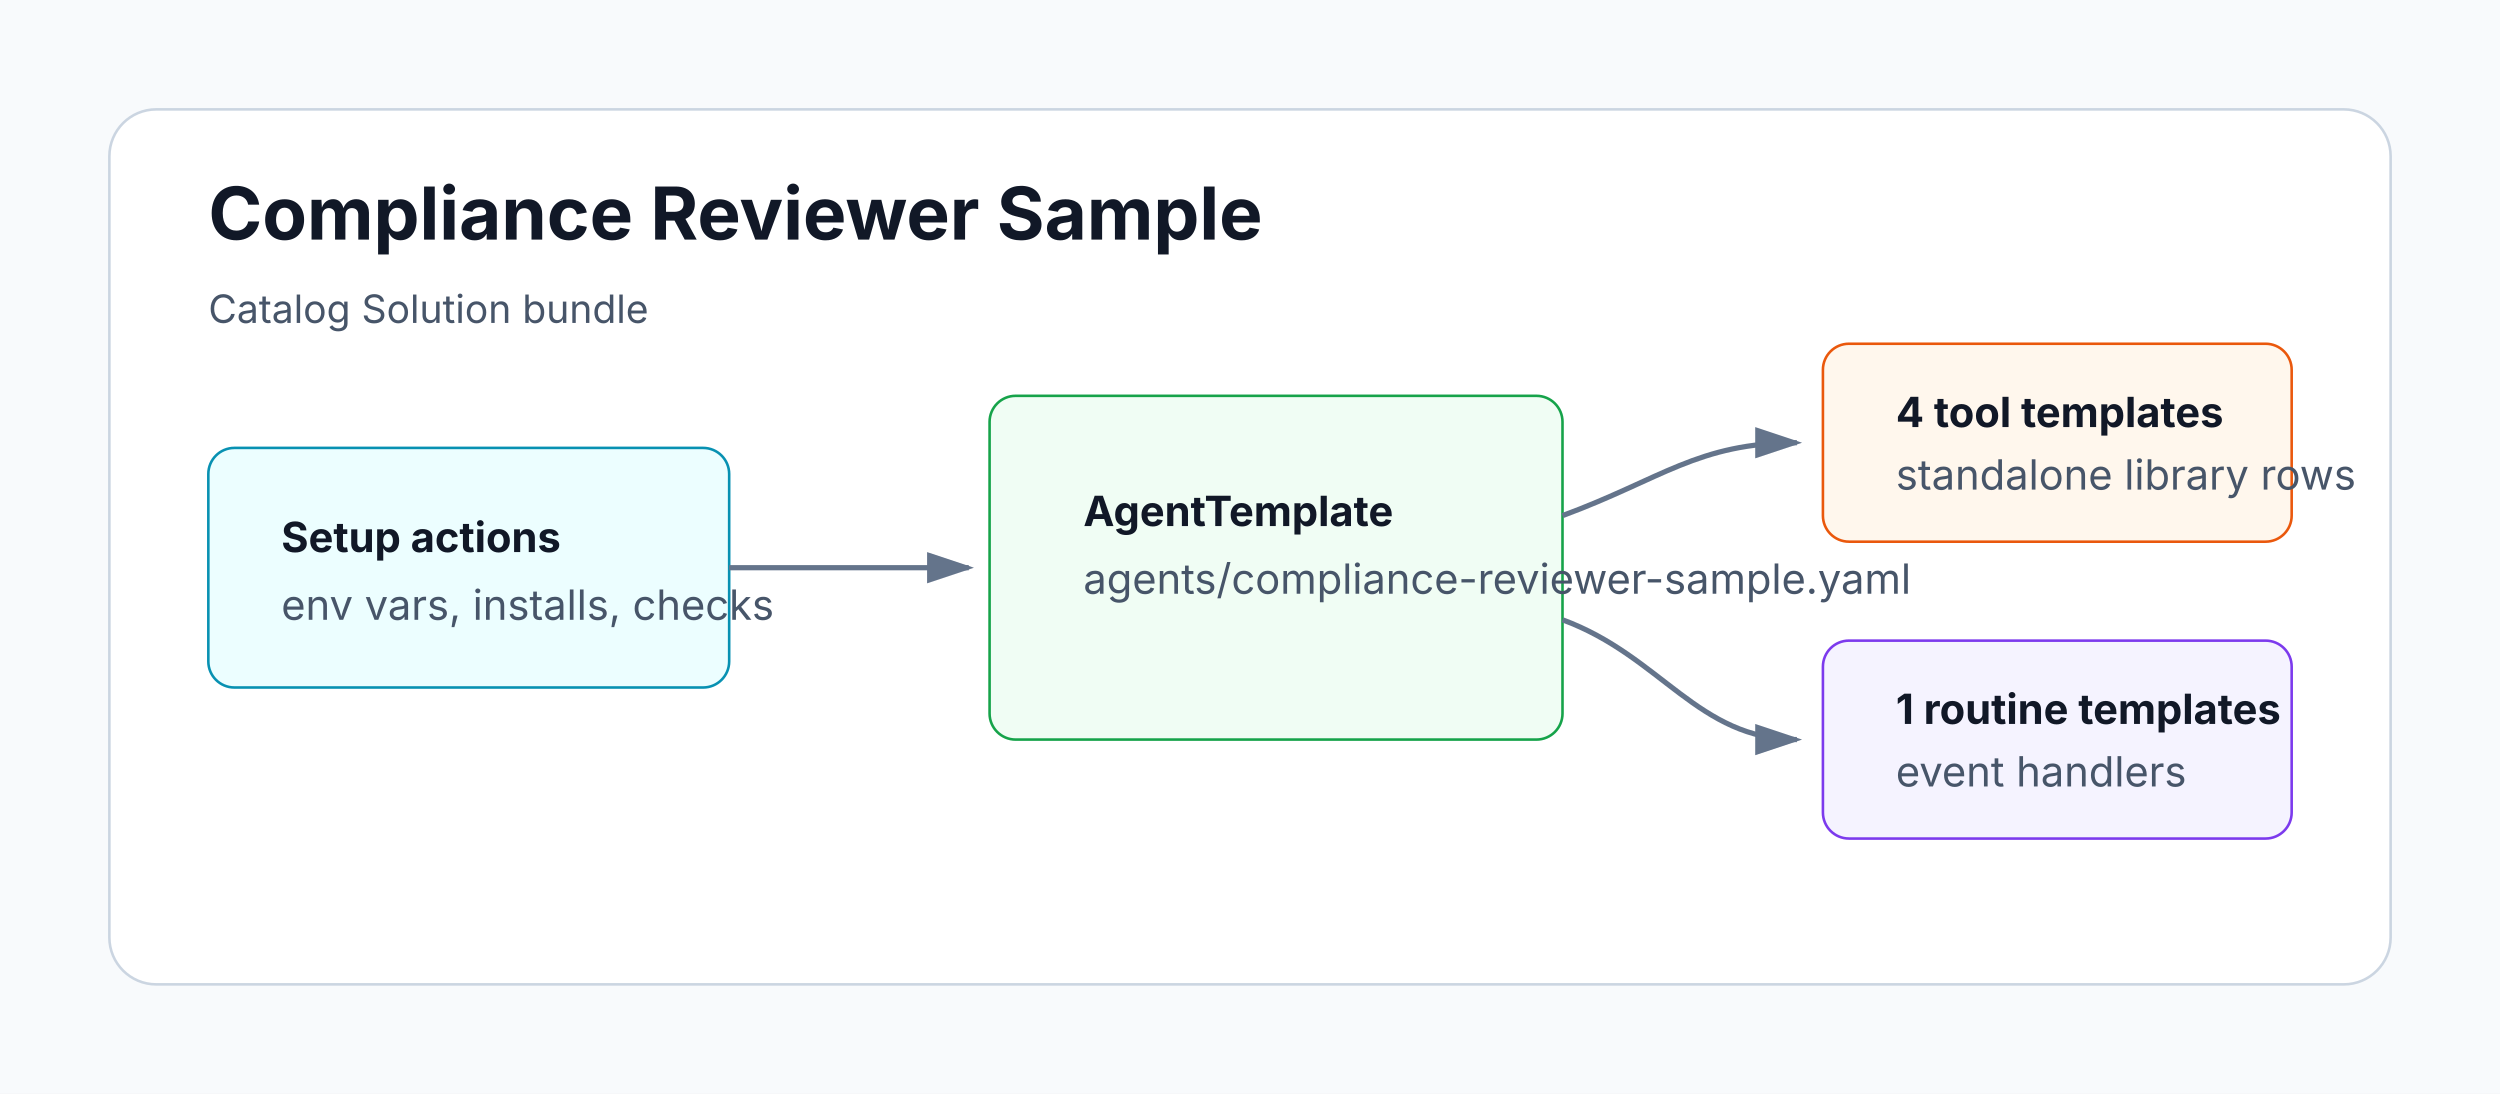
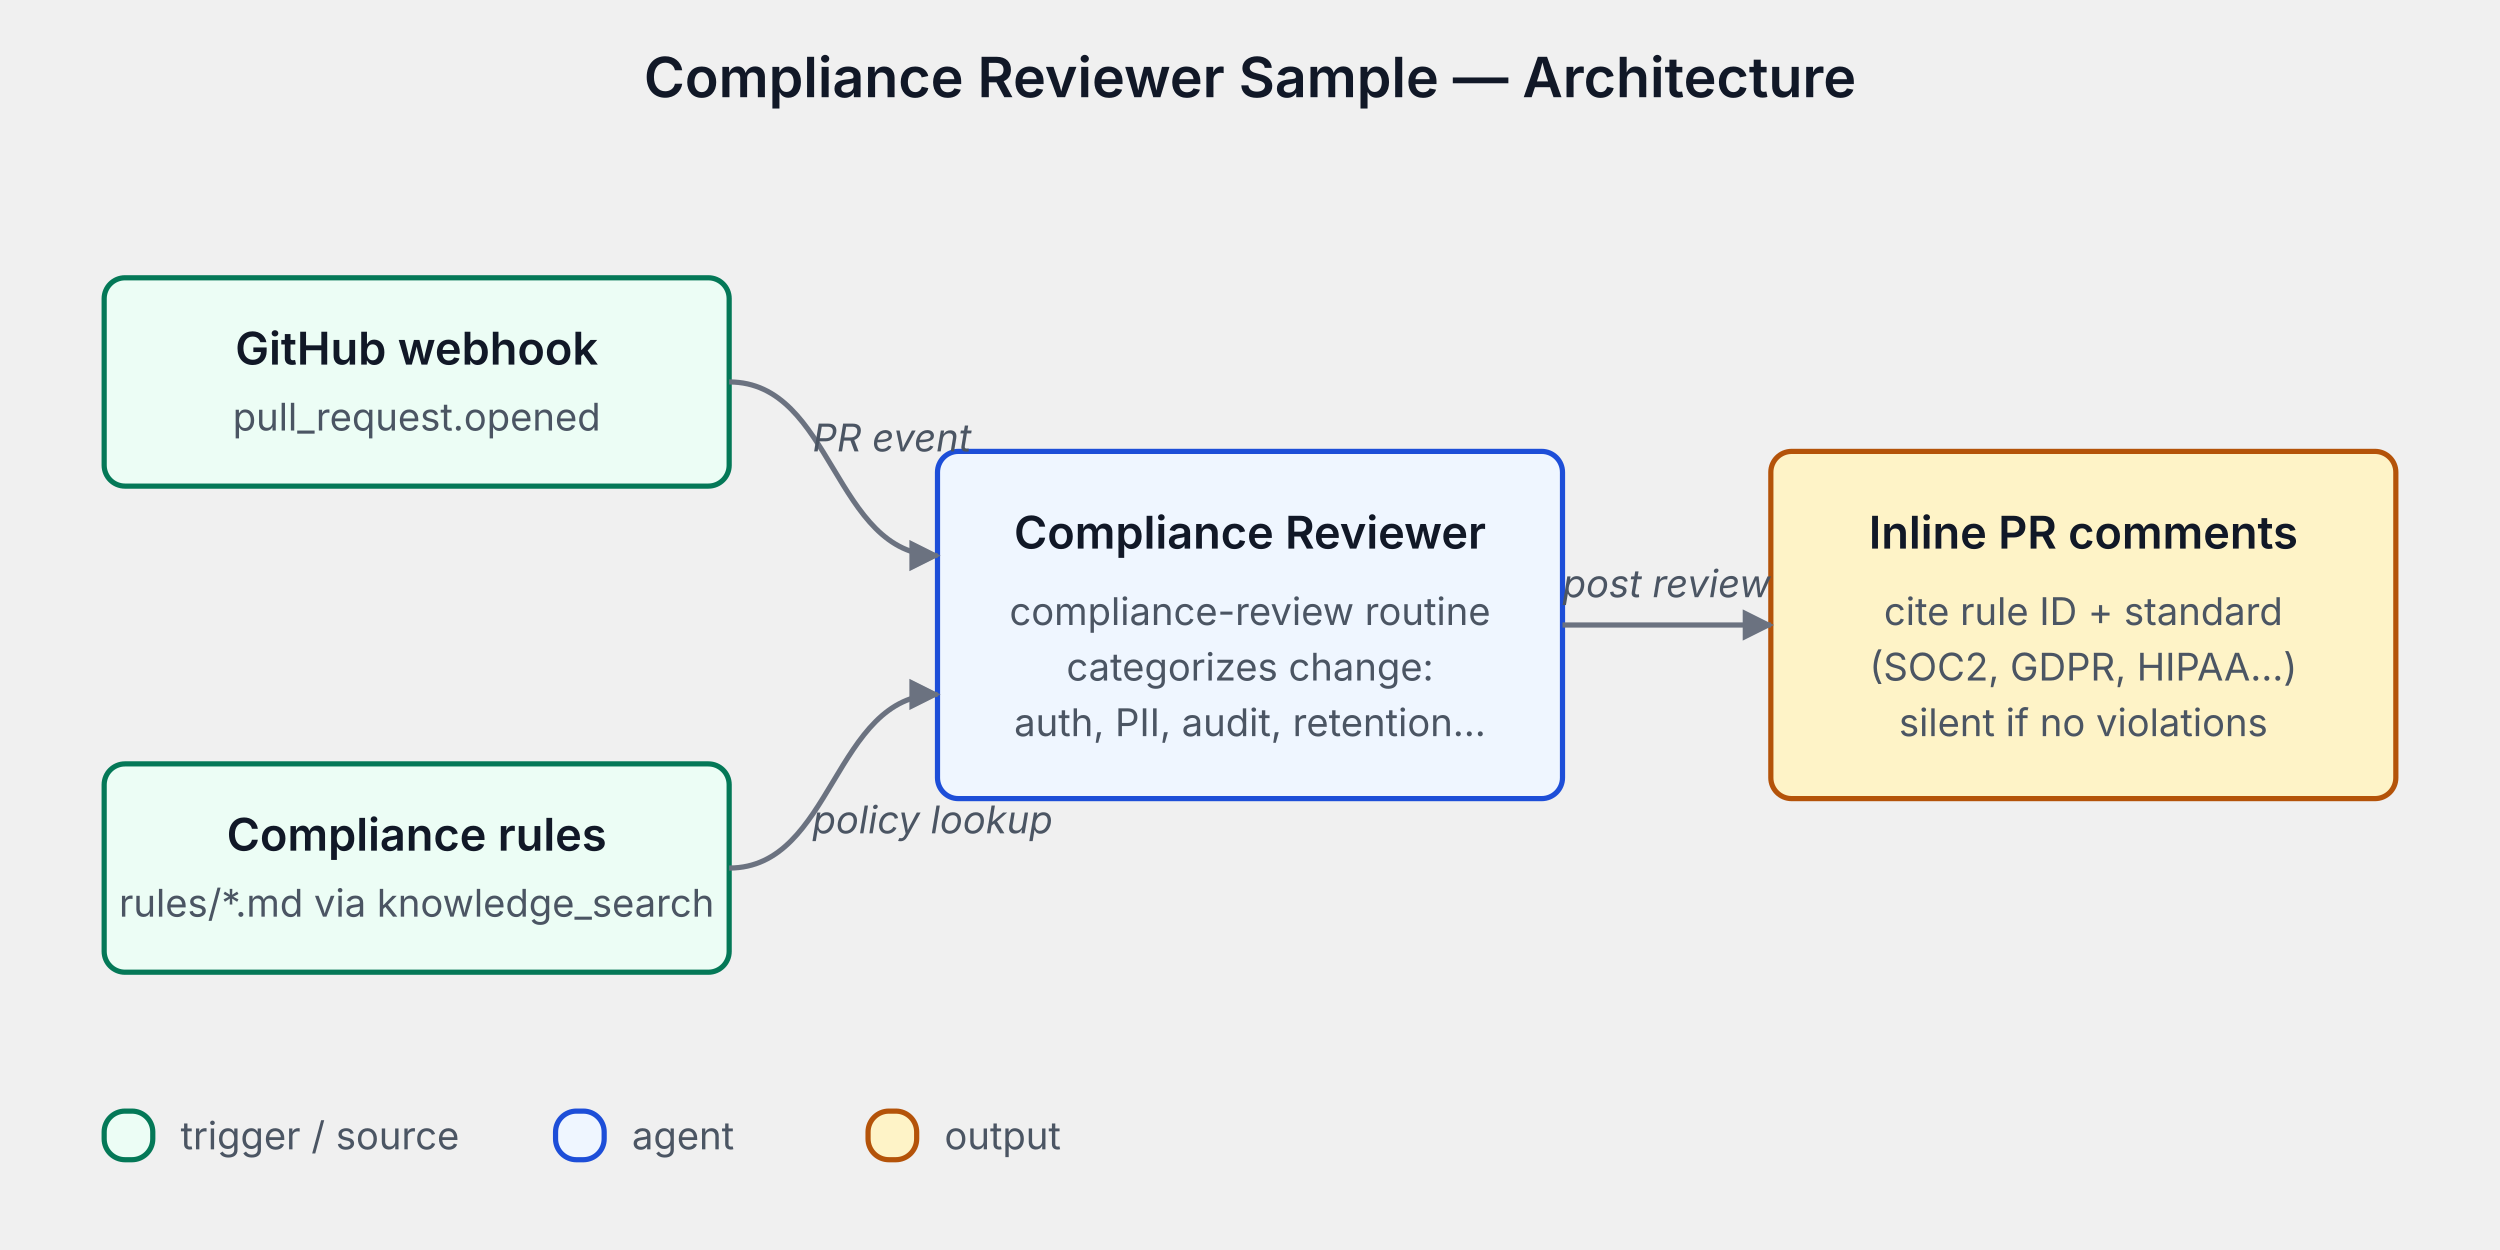
- <svg xmlns="http://www.w3.org/2000/svg" width="960" height="420" viewBox="0 0 960 420" role="img" aria-labelledby="title desc">
-   <rect width="960" height="420" fill="#f8fafc" />
-   <rect x="42" y="42" width="876" height="336" rx="18" fill="#ffffff" stroke="#cbd5e1" />
-   <text x="80" y="92" font-family="Inter, Arial, sans-serif" font-size="28" font-weight="700" fill="#111827">Compliance Reviewer Sample</text>
-   <text x="80" y="124" font-family="Inter, Arial, sans-serif" font-size="15" fill="#475569">Catalog Solution bundle</text>
-   <g font-family="Inter, Arial, sans-serif" font-size="16" fill="#111827">
-     <rect x="80" y="172" width="200" height="92" rx="10" fill="#ecfeff" stroke="#0891b2" />
-     <text x="108" y="212" font-weight="700">Setup actions</text>
-     <text x="108" y="238" fill="#475569">env vars, installs, checks</text>
-     <rect x="380" y="152" width="220" height="132" rx="10" fill="#f0fdf4" stroke="#16a34a" />
-     <text x="416" y="202" font-weight="700">AgentTemplate</text>
-     <text x="416" y="228" fill="#475569">agents/compliance-reviewer-sample.yaml</text>
-     <rect x="700" y="132" width="180" height="76" rx="10" fill="#fff7ed" stroke="#ea580c" />
-     <text x="728" y="164" font-weight="700">4 tool templates</text>
-     <text x="728" y="188" fill="#475569">standalone library rows</text>
-     <rect x="700" y="246" width="180" height="76" rx="10" fill="#f5f3ff" stroke="#7c3aed" />
-     <text x="728" y="278" font-weight="700">1 routine templates</text>
-     <text x="728" y="302" fill="#475569">event handlers</text>
-   </g>
-   <g stroke="#64748b" stroke-width="2" fill="none" marker-end="url(#arrow)">
-     <path d="M280 218 H372" />
-     <path d="M600 198 C638 184 652 170 690 170" />
-     <path d="M600 238 C638 252 652 284 690 284" />
-   </g>
+ <svg xmlns="http://www.w3.org/2000/svg" viewBox="0 0 720 360" font-family="-apple-system, system-ui, sans-serif" font-size="13" role="img" aria-labelledby="title desc">
+   <style>
+     .box { fill: #ffffff; stroke: #4b5563; stroke-width: 1.5; rx: 6; ry: 6; }
+     .input { fill: #ecfdf5; stroke: #047857; }
+     .agent { fill: #eff6ff; stroke: #1d4ed8; }
+     .output { fill: #fef3c7; stroke: #b45309; }
+     .label { fill: #111827; }
+     .sublabel { fill: #4b5563; font-size: 11px; }
+     .arrow { fill: none; stroke: #6b7280; stroke-width: 1.5; marker-end: url(#a); }
+     .arrow-label { fill: #4b5563; font-size: 11px; font-style: italic; }
+     .title { font-size: 16px; font-weight: 600; fill: #111827; }
+     .legend-label { fill: #4b5563; font-size: 11px; }
+   </style>
  <defs>
-     <marker id="arrow" markerWidth="10" markerHeight="10" refX="8" refY="3" orient="auto" markerUnits="strokeWidth">
-       <path d="M0,0 L0,6 L9,3 z" fill="#64748b" />
+     <marker id="a" viewBox="0 0 10 10" refX="9" refY="5" markerWidth="6" markerHeight="6" orient="auto-start-reverse">
+       <path d="M0,0 L10,5 L0,10 z" fill="#6b7280" />
    </marker>
  </defs>
+   <text x="360" y="28" text-anchor="middle" class="title">Compliance Reviewer Sample — Architecture</text>
+   <rect class="box input" x="30" y="80" width="180" height="60" />
+   <text x="120" y="105" text-anchor="middle" class="label" font-weight="600">GitHub webhook</text>
+   <text x="120" y="124" text-anchor="middle" class="sublabel">pull_request.opened</text>
+   <rect class="box input" x="30" y="220" width="180" height="60" />
+   <text x="120" y="245" text-anchor="middle" class="label" font-weight="600">Compliance rules</text>
+   <text x="120" y="264" text-anchor="middle" class="sublabel">rules/*.md via knowledge_search</text>
+   <rect class="box agent" x="270" y="130" width="180" height="100" />
+   <text x="360" y="158" text-anchor="middle" class="label" font-weight="600">Compliance Reviewer</text>
+   <text x="360" y="180" text-anchor="middle" class="sublabel">compliance-review routine</text>
+   <text x="360" y="196" text-anchor="middle" class="sublabel">categorizes change:</text>
+   <text x="360" y="212" text-anchor="middle" class="sublabel">auth, PII, audit, retention…</text>
+   <rect class="box output" x="510" y="130" width="180" height="100" />
+   <text x="600" y="158" text-anchor="middle" class="label" font-weight="600">Inline PR comments</text>
+   <text x="600" y="180" text-anchor="middle" class="sublabel">cite rule ID + standard</text>
+   <text x="600" y="196" text-anchor="middle" class="sublabel">(SOC2, GDPR, HIPAA…)</text>
+   <text x="600" y="212" text-anchor="middle" class="sublabel">silent if no violations</text>
+   <path class="arrow" d="M210 110 C 240 110, 240 160, 270 160" />
+   <text x="234" y="130" class="arrow-label">PR event</text>
+   <path class="arrow" d="M210 250 C 240 250, 240 200, 270 200" />
+   <text x="234" y="240" class="arrow-label">policy lookup</text>
+   <path class="arrow" d="M450 180 L 510 180" />
+   <text x="480" y="172" text-anchor="middle" class="arrow-label">post review</text>
+   <g transform="translate(30, 320)">
+     <rect class="box input" x="0" y="0" width="14" height="14" />
+     <text x="22" y="11" class="legend-label">trigger / source</text>
+     <rect class="box agent" x="130" y="0" width="14" height="14" />
+     <text x="152" y="11" class="legend-label">agent</text>
+     <rect class="box output" x="220" y="0" width="14" height="14" />
+     <text x="242" y="11" class="legend-label">output</text>
+   </g>
</svg>
